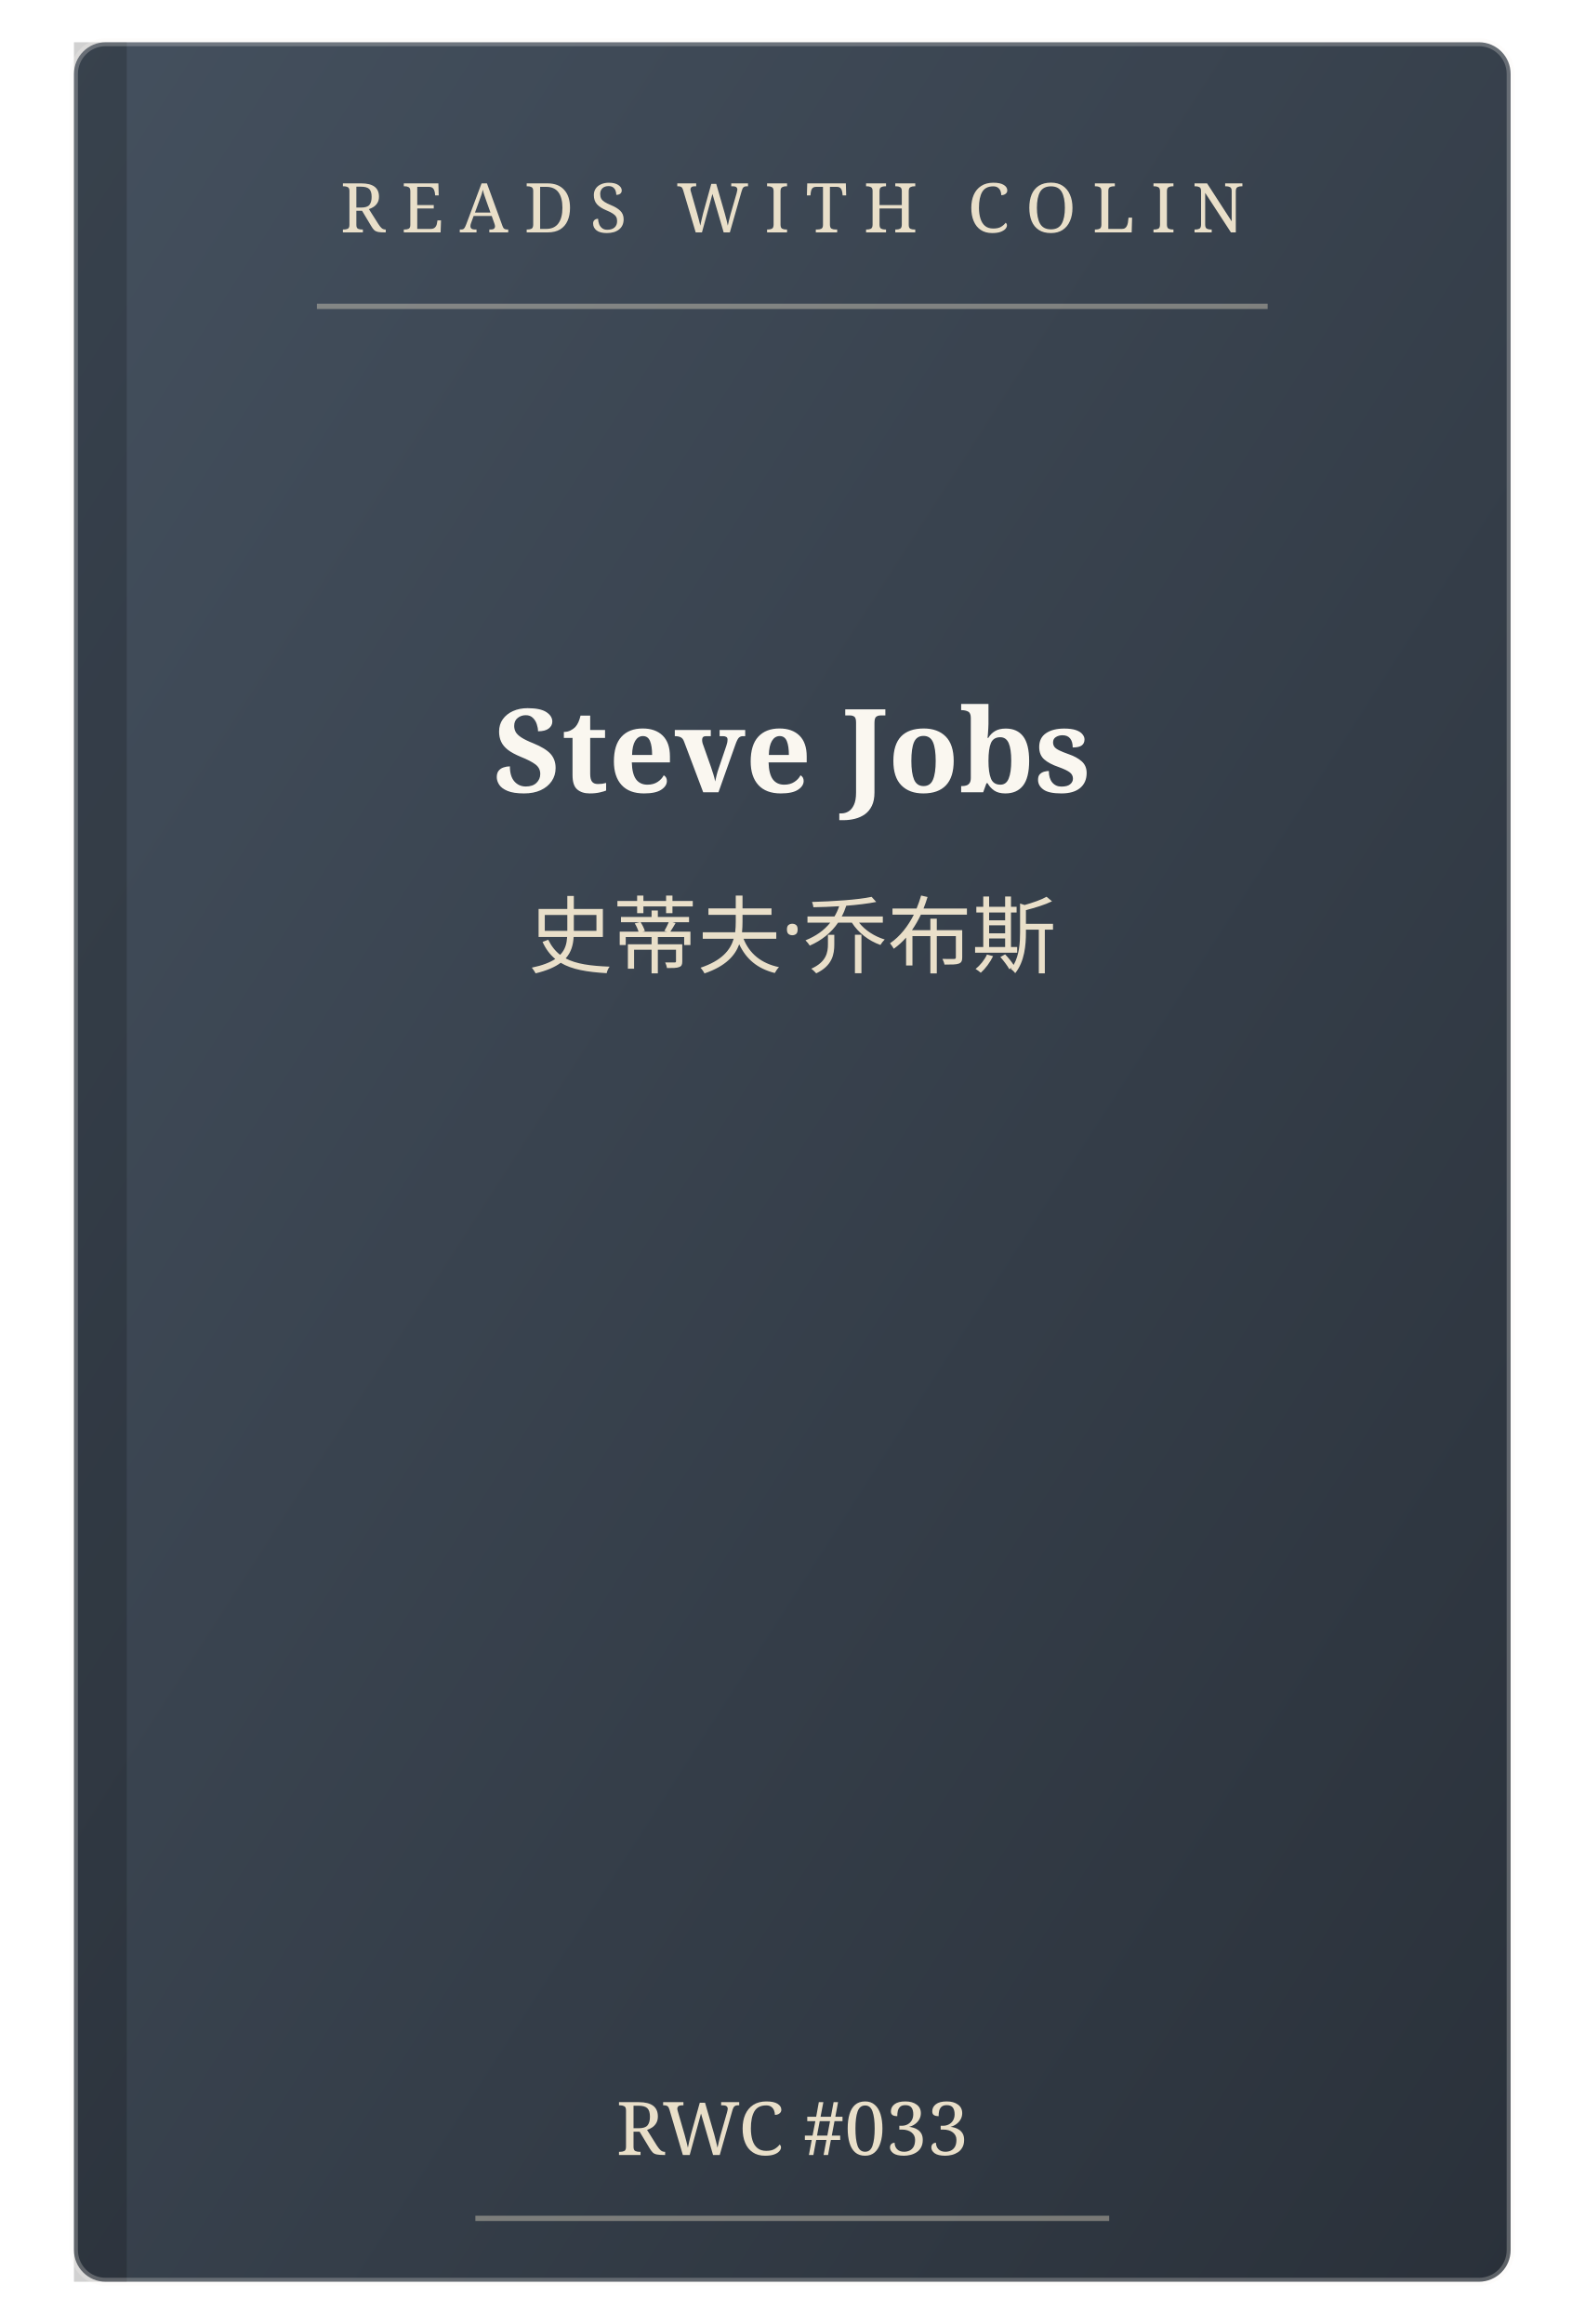
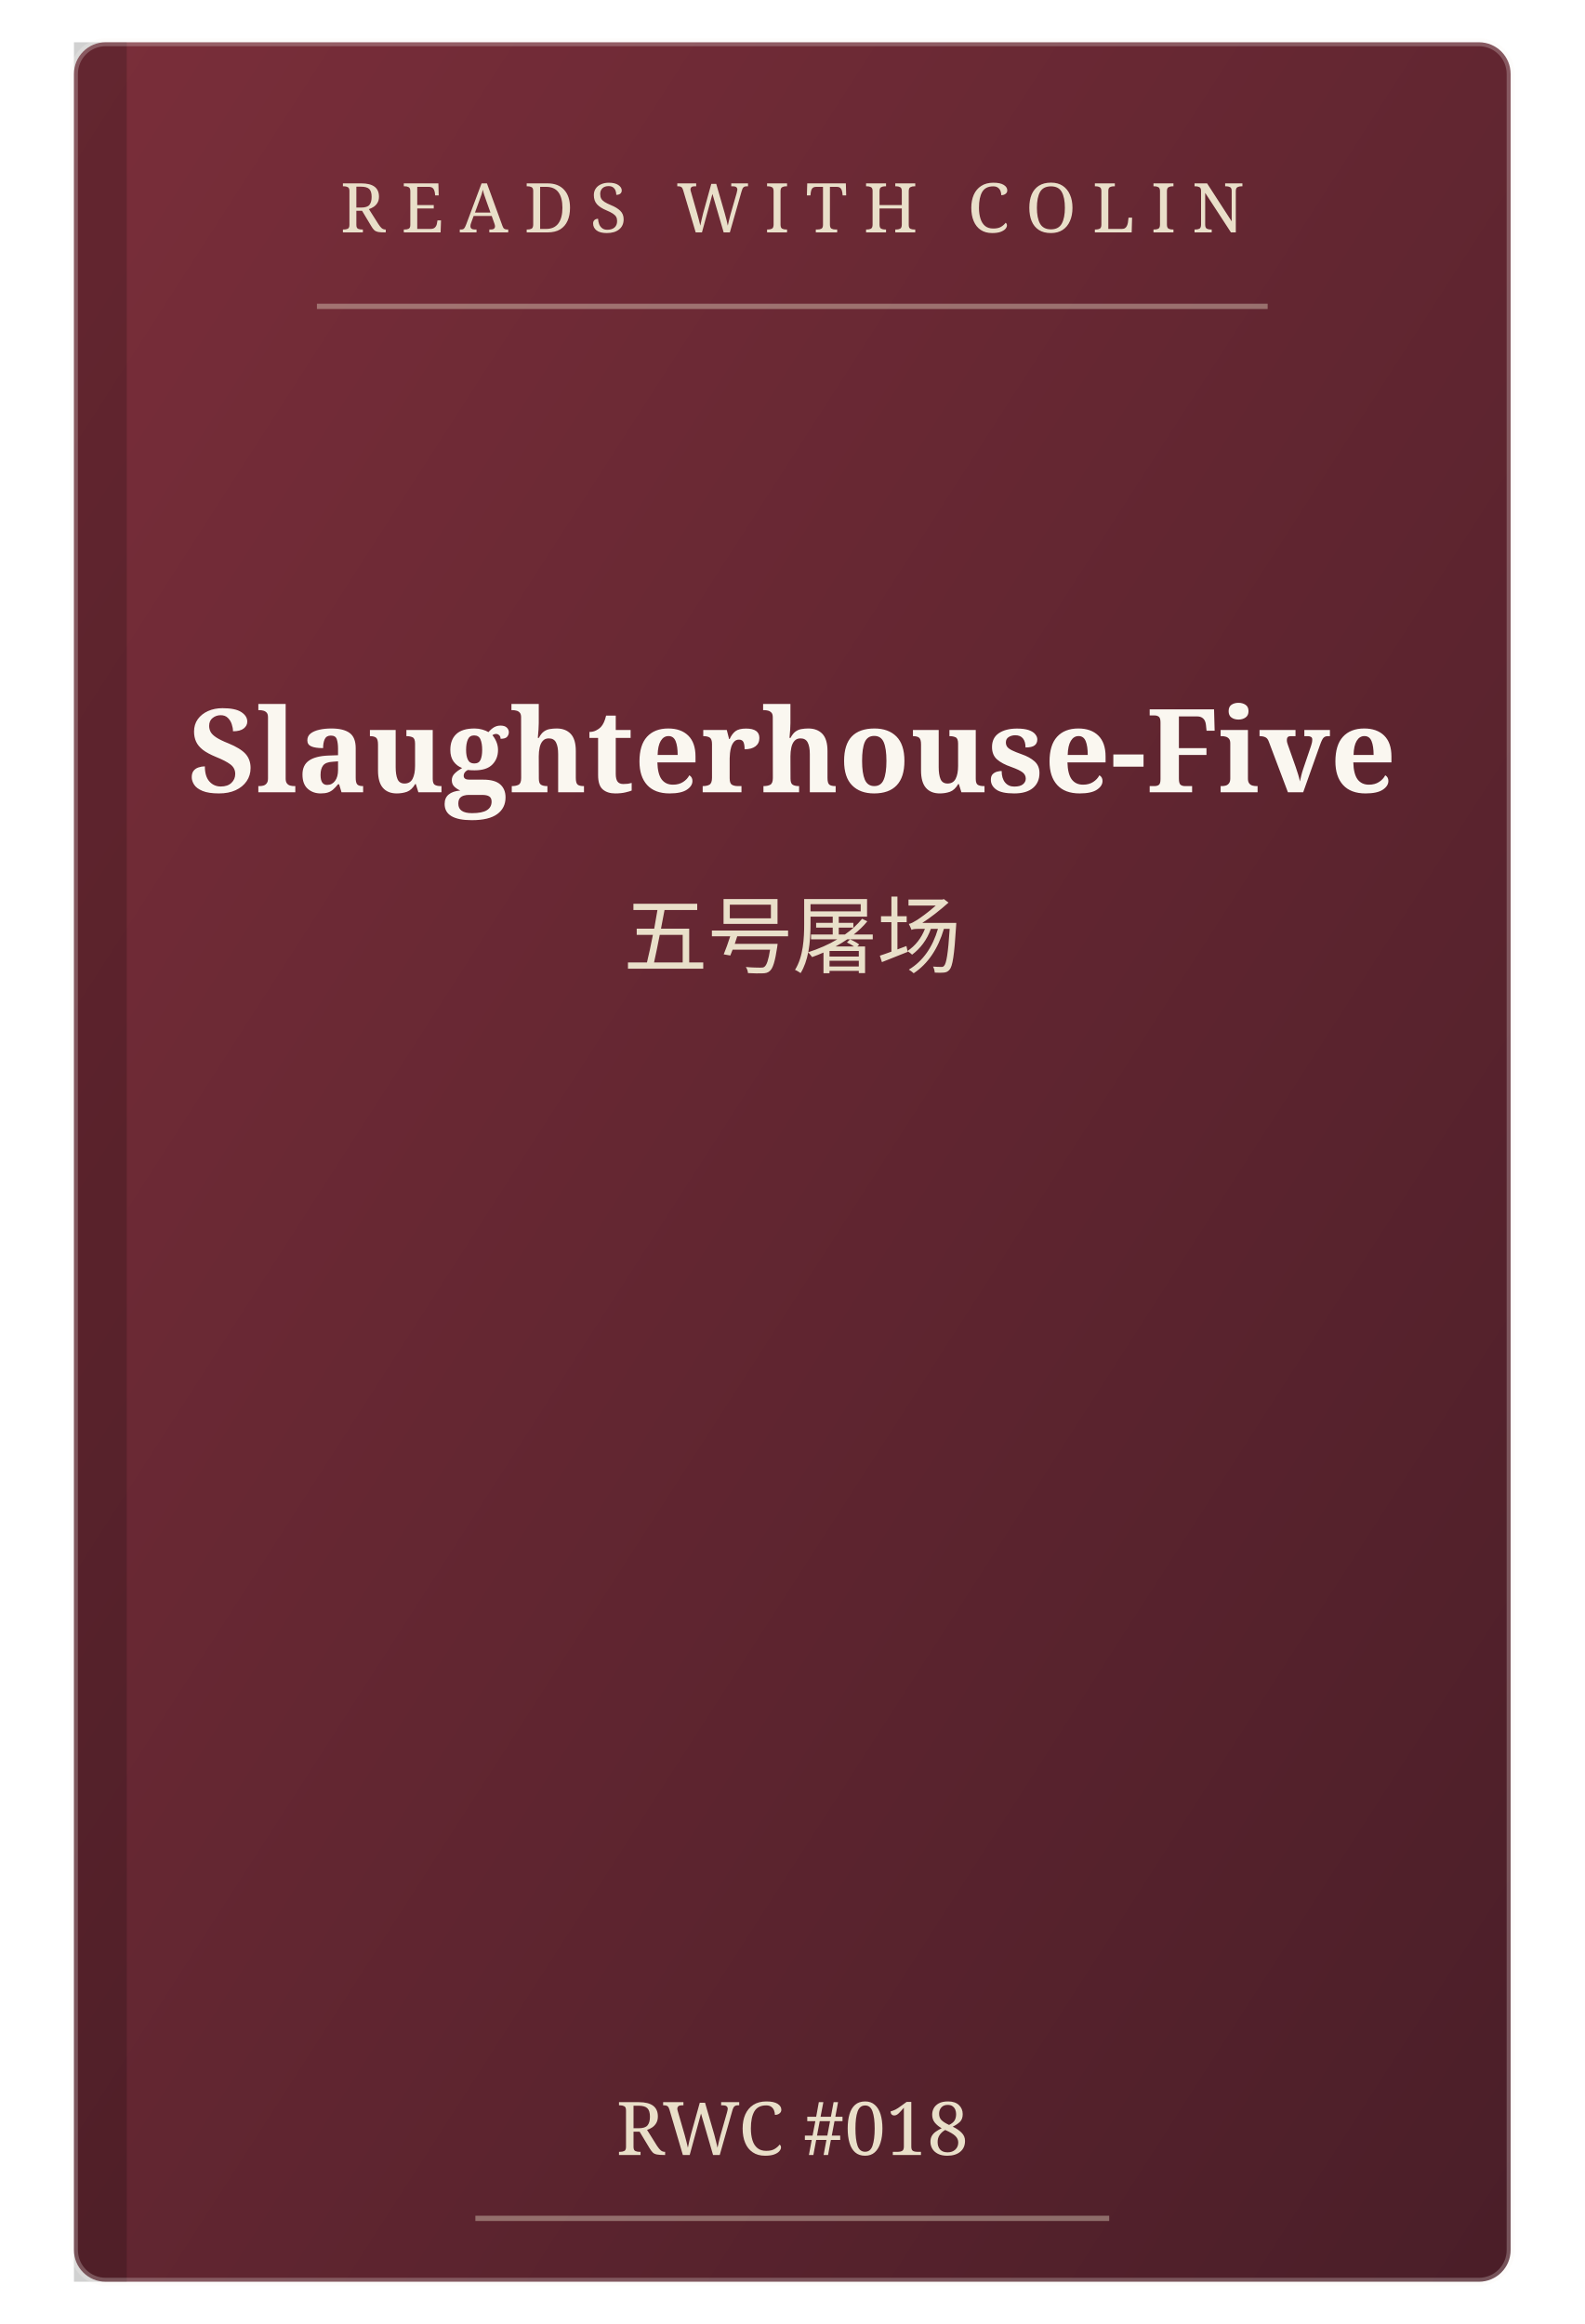
<svg xmlns="http://www.w3.org/2000/svg" viewBox="0 0 300 440" width="300" height="440">
  <defs>
    <linearGradient id="g" x1="0" y1="0" x2="1" y2="1">
-       <stop offset="0" stop-color="#44505E" />
-       <stop offset="1" stop-color="#2A313A" />
+       <stop offset="0" stop-color="#7A2E3A" />
+       <stop offset="1" stop-color="#4A1E28" />
    </linearGradient>
  </defs>
  <rect x="14" y="8" width="272" height="424" rx="6" fill="url(#g)" />
  <rect x="14" y="8" width="10" height="424" fill="#000" opacity="0.18" />
  <rect x="14" y="8" width="272" height="424" rx="6" fill="none" stroke="#FAF7F0" stroke-opacity="0.25" stroke-width="1.5" />
  <text x="150" y="44" text-anchor="middle" font-family="Georgia, serif" font-size="13" letter-spacing="3" fill="#E9DFC9">READS WITH COLIN</text>
  <line x1="60" y1="58" x2="240" y2="58" stroke="#E9DFC9" stroke-opacity="0.4" stroke-width="1" />
-   <text x="150" y="408" text-anchor="middle" font-family="Georgia, serif" font-size="14" fill="#E9DFC9">RWC #033</text>
+   <text x="150" y="408" text-anchor="middle" font-family="Georgia, serif" font-size="14" fill="#E9DFC9">RWC #018</text>
  <line x1="90" y1="420" x2="210" y2="420" stroke="#E9DFC9" stroke-opacity="0.4" stroke-width="1" />
-   <text x="150" y="150" text-anchor="middle" font-family="Georgia, serif" font-size="22" font-weight="700" fill="#FAF7F0">Steve Jobs</text>
-   <text x="150" y="183" text-anchor="middle" font-family="'Songti SC', serif" font-size="16" fill="#E9DFC9">史蒂夫·乔布斯</text>
+   <text x="150" y="150" text-anchor="middle" font-family="Georgia, serif" font-size="22" font-weight="700" fill="#FAF7F0">Slaughterhouse-Five</text>
+   <text x="150" y="183" text-anchor="middle" font-family="'Songti SC', serif" font-size="16" fill="#E9DFC9">五号屠场</text>
</svg>
